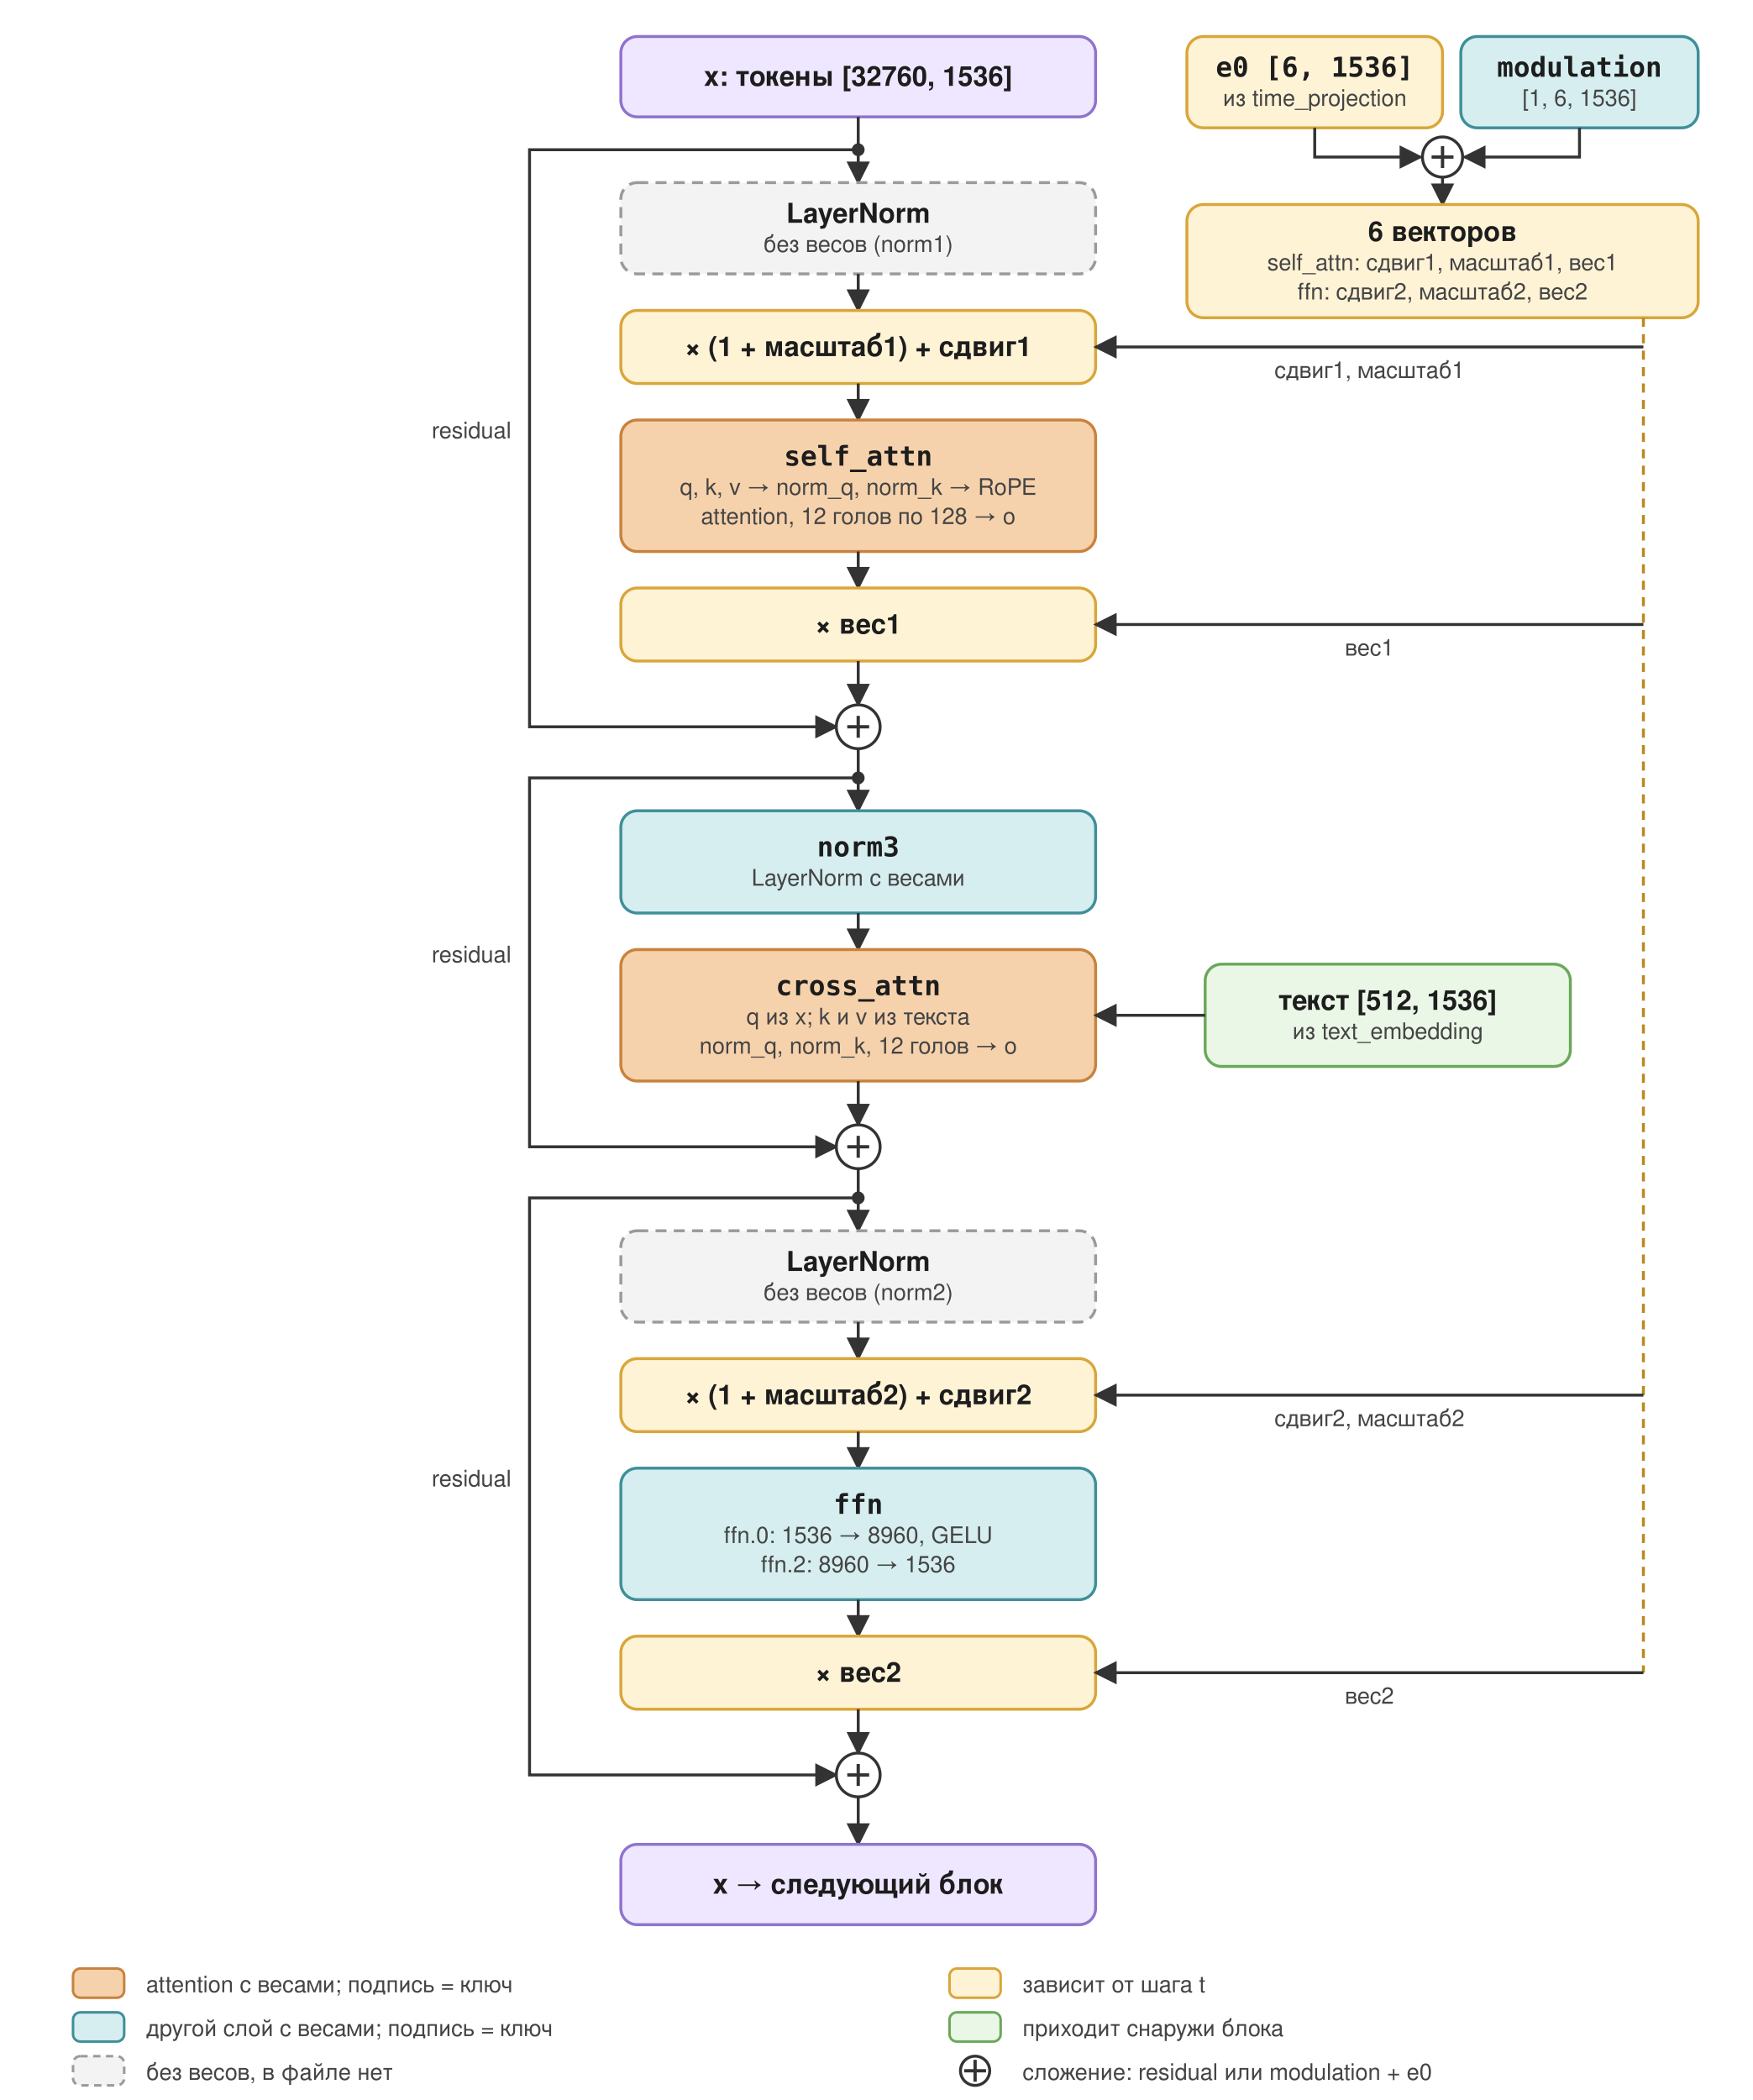
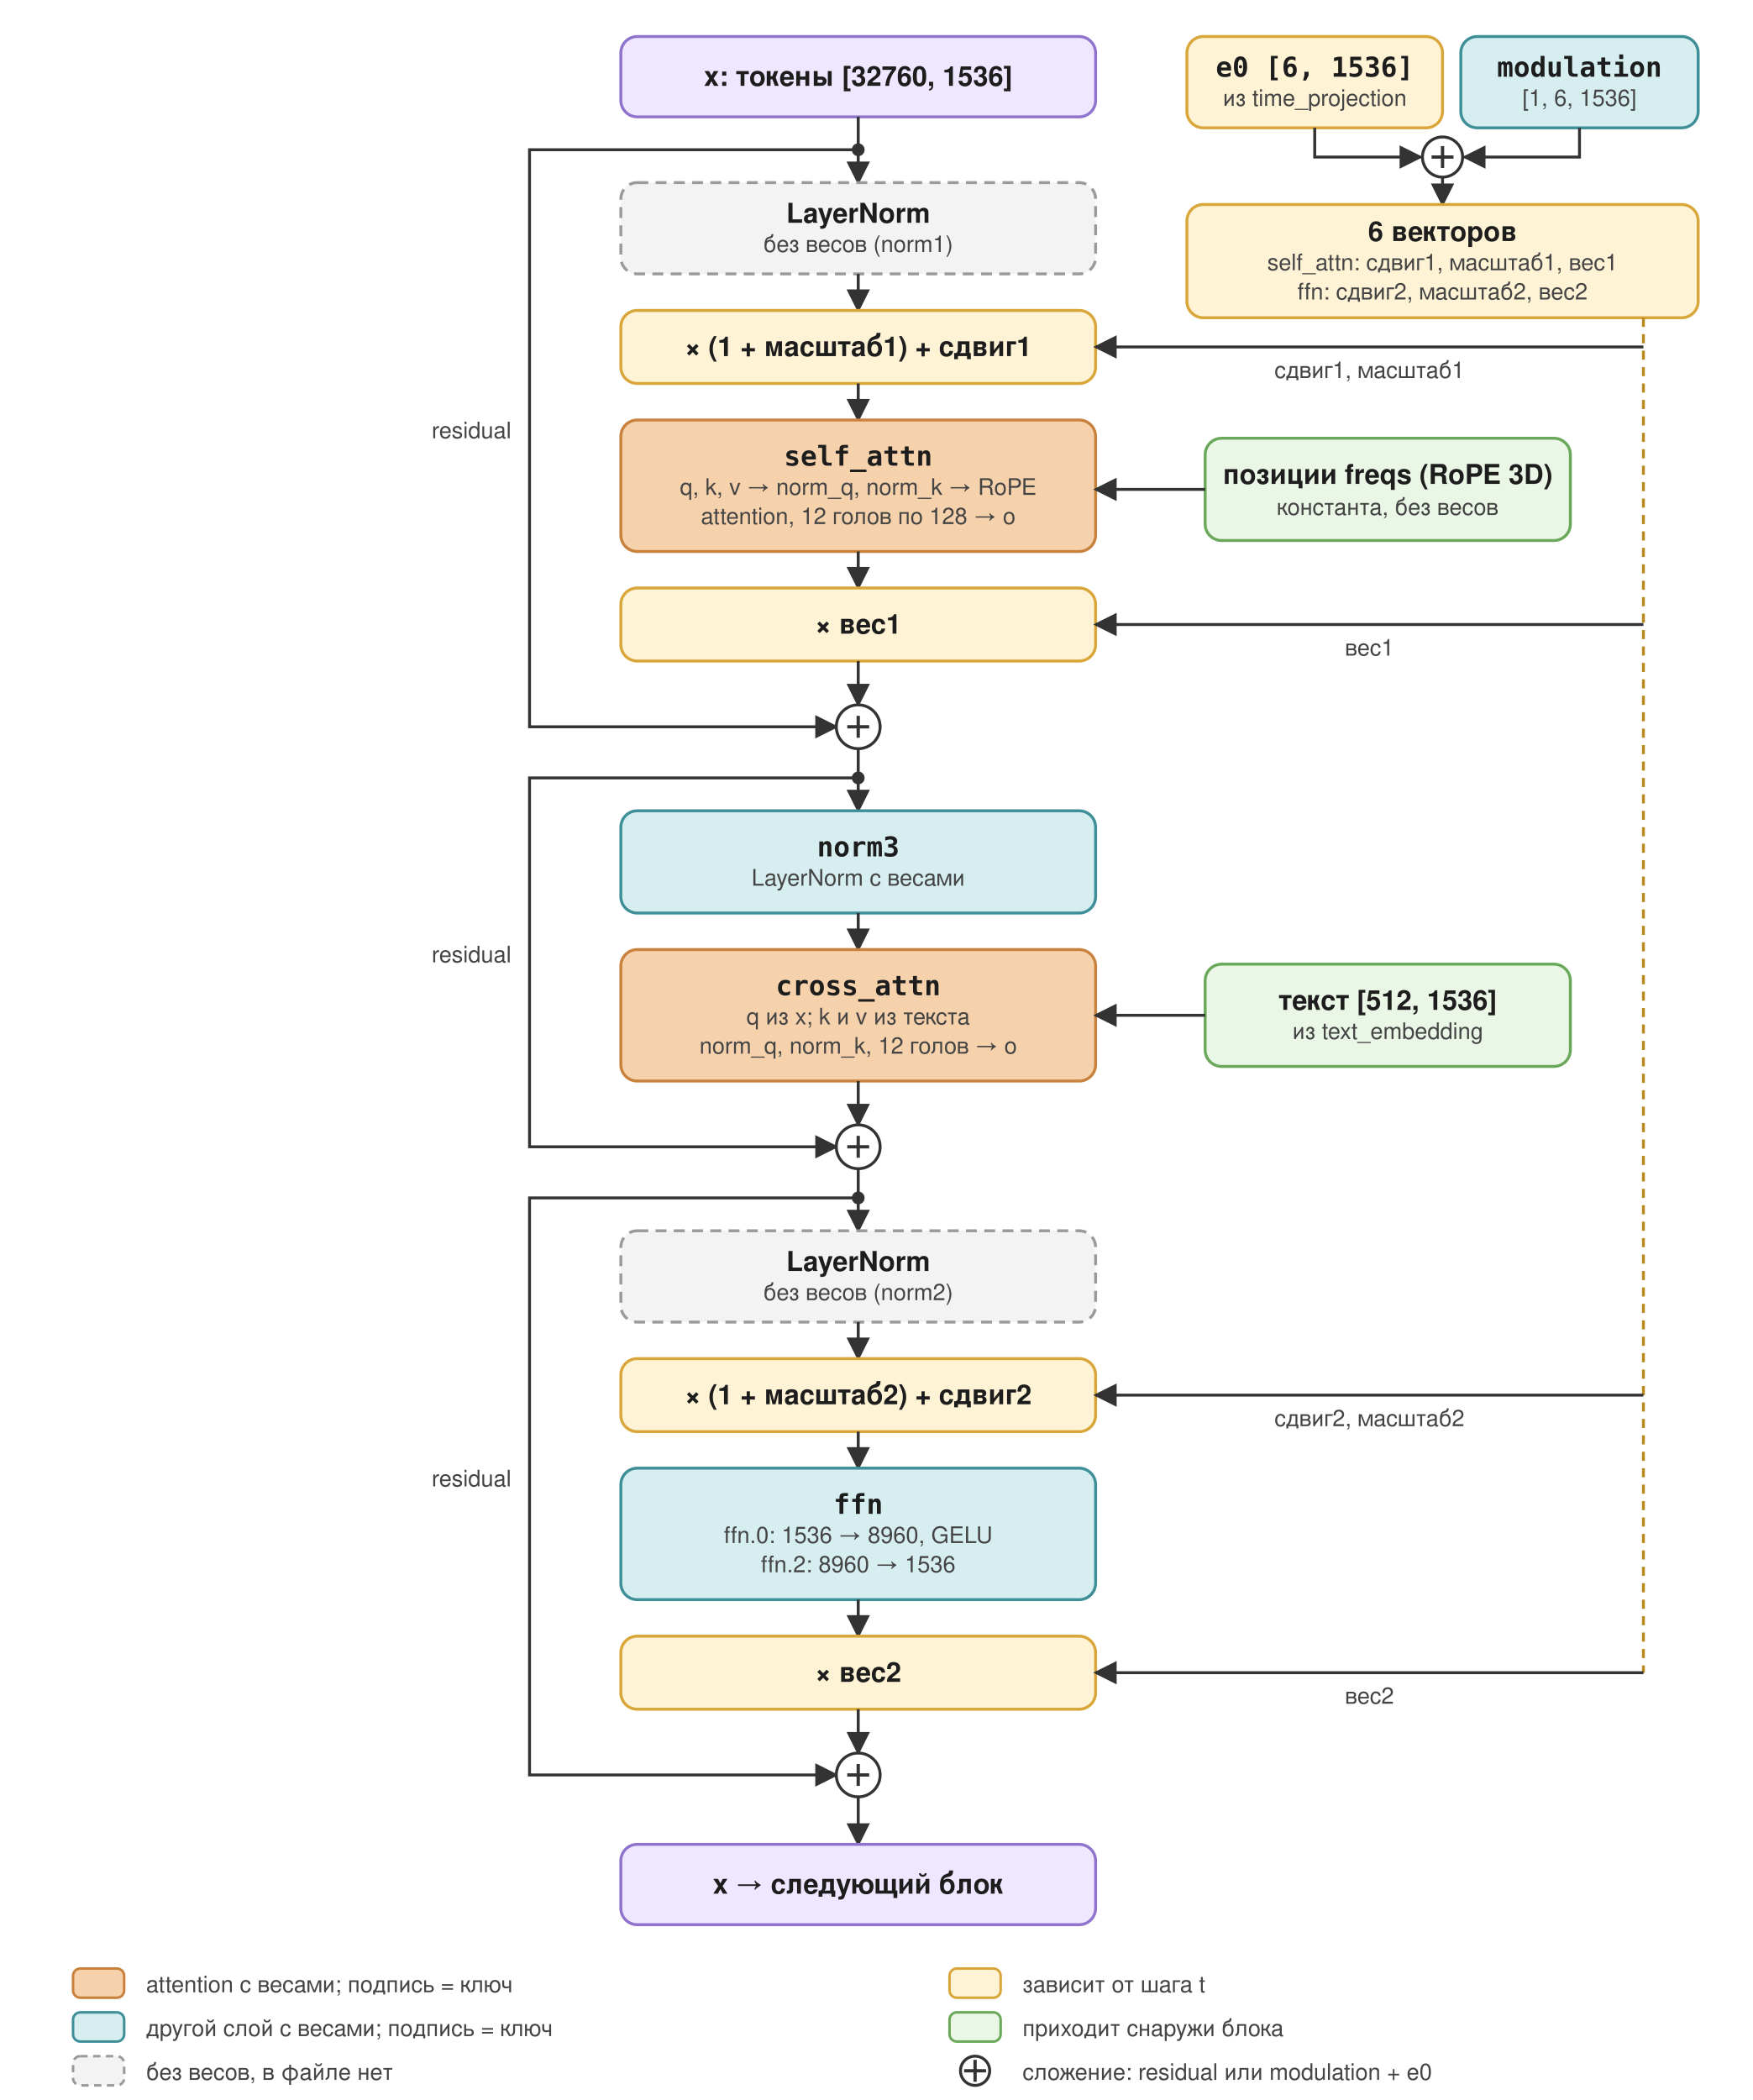
<svg xmlns="http://www.w3.org/2000/svg" width="960" height="1150" viewBox="0 0 960 1150">
  <defs>
    <marker id="a" viewBox="0 0 10 10" refX="9" refY="5" markerWidth="8" markerHeight="8" orient="auto-start-reverse">
      <path d="M0,0 L10,5 L0,10 z" fill="#333" />
    </marker>
  </defs>
  <rect width="960" height="1150" fill="#ffffff" />
  <rect x="340" y="20" width="260" height="44" rx="9" fill="#efe7ff" stroke="#8f73cc" stroke-width="1.6" />
  <text x="470.0" y="47.0" text-anchor="middle" font-family="Segoe UI, Helvetica, Arial, sans-serif" font-size="15" font-weight="600" fill="#1d1d1d">x: токены [32760, 1536]</text>
  <polyline points="470,64 470,100" fill="none" stroke="#333" stroke-width="1.6" marker-end="url(#a)" />
  <circle cx="470" cy="82" r="3.5" fill="#333" />
  <polyline points="470,82 290,82 290,398 458,398" fill="none" stroke="#333" stroke-width="1.6" marker-end="url(#a)" />
  <text x="280" y="240.0" text-anchor="end" font-family="Segoe UI, Helvetica, Arial, sans-serif" font-size="12.5" fill="#444">residual</text>
  <rect x="340" y="100" width="260" height="50" rx="9" fill="#f3f3f3" stroke="#9a9a9a" stroke-width="1.6" stroke-dasharray="6 4" />
  <text x="470.0" y="122.0" text-anchor="middle" font-family="Segoe UI, Helvetica, Arial, sans-serif" font-size="15" font-weight="600" fill="#1d1d1d">LayerNorm</text>
  <text x="470.0" y="138.0" text-anchor="middle" font-family="Segoe UI, Helvetica, Arial, sans-serif" font-size="12.5" fill="#444">без весов (norm1)</text>
  <polyline points="470,150 470,170" fill="none" stroke="#333" stroke-width="1.6" marker-end="url(#a)" />
  <rect x="340" y="170" width="260" height="40" rx="9" fill="#fff3d6" stroke="#d9a63a" stroke-width="1.6" />
  <text x="470.0" y="195.0" text-anchor="middle" font-family="Segoe UI, Helvetica, Arial, sans-serif" font-size="15" font-weight="600" fill="#1d1d1d">× (1 + масштаб1) + сдвиг1</text>
  <polyline points="470,210 470,230" fill="none" stroke="#333" stroke-width="1.6" marker-end="url(#a)" />
  <rect x="340" y="230" width="260" height="72" rx="9" fill="#f6d2ac" stroke="#c9823d" stroke-width="1.6" />
  <text x="470.0" y="255.0" text-anchor="middle" font-family="Consolas, Menlo, monospace" font-size="15" font-weight="bold" fill="#1d1d1d">self_attn</text>
  <text x="470.0" y="271.0" text-anchor="middle" font-family="Segoe UI, Helvetica, Arial, sans-serif" font-size="12.5" fill="#444">q, k, v → norm_q, norm_k → RoPE</text>
  <text x="470.0" y="287.0" text-anchor="middle" font-family="Segoe UI, Helvetica, Arial, sans-serif" font-size="12.5" fill="#444">attention, 12 голов по 128 → o</text>
  <polyline points="470,302 470,322" fill="none" stroke="#333" stroke-width="1.6" marker-end="url(#a)" />
  <rect x="340" y="322" width="260" height="40" rx="9" fill="#fff3d6" stroke="#d9a63a" stroke-width="1.6" />
  <text x="470.0" y="347.0" text-anchor="middle" font-family="Segoe UI, Helvetica, Arial, sans-serif" font-size="15" font-weight="600" fill="#1d1d1d">× вес1</text>
  <polyline points="470,362 470,386" fill="none" stroke="#333" stroke-width="1.6" marker-end="url(#a)" />
  <circle cx="470" cy="398" r="12" fill="#fff" stroke="#333" stroke-width="1.6" />
  <line x1="464" y1="398" x2="476" y2="398" stroke="#333" stroke-width="1.8" />
  <line x1="470" y1="392" x2="470" y2="404" stroke="#333" stroke-width="1.8" />
  <polyline points="470,410 470,444" fill="none" stroke="#333" stroke-width="1.6" marker-end="url(#a)" />
  <circle cx="470" cy="426" r="3.5" fill="#333" />
  <polyline points="470,426 290,426 290,628 458,628" fill="none" stroke="#333" stroke-width="1.6" marker-end="url(#a)" />
  <text x="280" y="527.0" text-anchor="end" font-family="Segoe UI, Helvetica, Arial, sans-serif" font-size="12.5" fill="#444">residual</text>
  <rect x="340" y="444" width="260" height="56" rx="9" fill="#d6eef0" stroke="#3f8f99" stroke-width="1.6" />
  <text x="470.0" y="469.0" text-anchor="middle" font-family="Consolas, Menlo, monospace" font-size="15" font-weight="bold" fill="#1d1d1d">norm3</text>
  <text x="470.0" y="485.0" text-anchor="middle" font-family="Segoe UI, Helvetica, Arial, sans-serif" font-size="12.5" fill="#444">LayerNorm с весами</text>
  <polyline points="470,500 470,520" fill="none" stroke="#333" stroke-width="1.6" marker-end="url(#a)" />
  <rect x="340" y="520" width="260" height="72" rx="9" fill="#f6d2ac" stroke="#c9823d" stroke-width="1.6" />
  <text x="470.0" y="545.0" text-anchor="middle" font-family="Consolas, Menlo, monospace" font-size="15" font-weight="bold" fill="#1d1d1d">cross_attn</text>
  <text x="470.0" y="561.0" text-anchor="middle" font-family="Segoe UI, Helvetica, Arial, sans-serif" font-size="12.5" fill="#444">q из x; k и v из текста</text>
  <text x="470.0" y="577.0" text-anchor="middle" font-family="Segoe UI, Helvetica, Arial, sans-serif" font-size="12.5" fill="#444">norm_q, norm_k, 12 голов → o</text>
  <polyline points="470,592 470,616" fill="none" stroke="#333" stroke-width="1.6" marker-end="url(#a)" />
  <circle cx="470" cy="628" r="12" fill="#fff" stroke="#333" stroke-width="1.6" />
  <line x1="464" y1="628" x2="476" y2="628" stroke="#333" stroke-width="1.8" />
  <line x1="470" y1="622" x2="470" y2="634" stroke="#333" stroke-width="1.8" />
  <rect x="660" y="528" width="200" height="56" rx="9" fill="#eaf6e6" stroke="#6aa85a" stroke-width="1.6" />
  <text x="760.0" y="553.0" text-anchor="middle" font-family="Segoe UI, Helvetica, Arial, sans-serif" font-size="15" font-weight="600" fill="#1d1d1d">текст [512, 1536]</text>
  <text x="760.0" y="569.0" text-anchor="middle" font-family="Segoe UI, Helvetica, Arial, sans-serif" font-size="12.5" fill="#444">из text_embedding</text>
  <polyline points="660,556 600,556" fill="none" stroke="#333" stroke-width="1.6" marker-end="url(#a)" />
  <polyline points="470,640 470,674" fill="none" stroke="#333" stroke-width="1.6" marker-end="url(#a)" />
  <circle cx="470" cy="656" r="3.5" fill="#333" />
  <polyline points="470,656 290,656 290,972 458,972" fill="none" stroke="#333" stroke-width="1.6" marker-end="url(#a)" />
  <text x="280" y="814.0" text-anchor="end" font-family="Segoe UI, Helvetica, Arial, sans-serif" font-size="12.5" fill="#444">residual</text>
  <rect x="340" y="674" width="260" height="50" rx="9" fill="#f3f3f3" stroke="#9a9a9a" stroke-width="1.6" stroke-dasharray="6 4" />
  <text x="470.0" y="696.0" text-anchor="middle" font-family="Segoe UI, Helvetica, Arial, sans-serif" font-size="15" font-weight="600" fill="#1d1d1d">LayerNorm</text>
  <text x="470.0" y="712.0" text-anchor="middle" font-family="Segoe UI, Helvetica, Arial, sans-serif" font-size="12.5" fill="#444">без весов (norm2)</text>
  <polyline points="470,724 470,744" fill="none" stroke="#333" stroke-width="1.6" marker-end="url(#a)" />
  <rect x="340" y="744" width="260" height="40" rx="9" fill="#fff3d6" stroke="#d9a63a" stroke-width="1.6" />
  <text x="470.0" y="769.0" text-anchor="middle" font-family="Segoe UI, Helvetica, Arial, sans-serif" font-size="15" font-weight="600" fill="#1d1d1d">× (1 + масштаб2) + сдвиг2</text>
  <polyline points="470,784 470,804" fill="none" stroke="#333" stroke-width="1.6" marker-end="url(#a)" />
  <rect x="340" y="804" width="260" height="72" rx="9" fill="#d6eef0" stroke="#3f8f99" stroke-width="1.6" />
  <text x="470.0" y="829.0" text-anchor="middle" font-family="Consolas, Menlo, monospace" font-size="15" font-weight="bold" fill="#1d1d1d">ffn</text>
  <text x="470.0" y="845.0" text-anchor="middle" font-family="Segoe UI, Helvetica, Arial, sans-serif" font-size="12.5" fill="#444">ffn.0: 1536 → 8960, GELU</text>
  <text x="470.0" y="861.0" text-anchor="middle" font-family="Segoe UI, Helvetica, Arial, sans-serif" font-size="12.5" fill="#444">ffn.2: 8960 → 1536</text>
  <polyline points="470,876 470,896" fill="none" stroke="#333" stroke-width="1.6" marker-end="url(#a)" />
  <rect x="340" y="896" width="260" height="40" rx="9" fill="#fff3d6" stroke="#d9a63a" stroke-width="1.6" />
  <text x="470.0" y="921.0" text-anchor="middle" font-family="Segoe UI, Helvetica, Arial, sans-serif" font-size="15" font-weight="600" fill="#1d1d1d">× вес2</text>
  <polyline points="470,936 470,960" fill="none" stroke="#333" stroke-width="1.6" marker-end="url(#a)" />
  <circle cx="470" cy="972" r="12" fill="#fff" stroke="#333" stroke-width="1.6" />
  <line x1="464" y1="972" x2="476" y2="972" stroke="#333" stroke-width="1.8" />
  <line x1="470" y1="966" x2="470" y2="978" stroke="#333" stroke-width="1.8" />
  <polyline points="470,984 470,1010" fill="none" stroke="#333" stroke-width="1.6" marker-end="url(#a)" />
  <rect x="340" y="1010" width="260" height="44" rx="9" fill="#efe7ff" stroke="#8f73cc" stroke-width="1.6" />
  <text x="470.0" y="1037.0" text-anchor="middle" font-family="Segoe UI, Helvetica, Arial, sans-serif" font-size="15" font-weight="600" fill="#1d1d1d">x → следующий блок</text>
  <rect x="650" y="20" width="140" height="50" rx="9" fill="#fff3d6" stroke="#d9a63a" stroke-width="1.6" />
  <text x="720.0" y="42.0" text-anchor="middle" font-family="Consolas, Menlo, monospace" font-size="15" font-weight="bold" fill="#1d1d1d">e0 [6, 1536]</text>
  <text x="720.0" y="58.0" text-anchor="middle" font-family="Segoe UI, Helvetica, Arial, sans-serif" font-size="12.5" fill="#444">из time_projection</text>
  <rect x="800" y="20" width="130" height="50" rx="9" fill="#d6eef0" stroke="#3f8f99" stroke-width="1.6" />
  <text x="865.0" y="42.0" text-anchor="middle" font-family="Consolas, Menlo, monospace" font-size="15" font-weight="bold" fill="#1d1d1d">modulation</text>
  <text x="865.0" y="58.0" text-anchor="middle" font-family="Segoe UI, Helvetica, Arial, sans-serif" font-size="12.5" fill="#444">[1, 6, 1536]</text>
  <polyline points="720,70 720,86 778,86" fill="none" stroke="#333" stroke-width="1.6" marker-end="url(#a)" />
  <polyline points="865,70 865,86 802,86" fill="none" stroke="#333" stroke-width="1.6" marker-end="url(#a)" />
  <circle cx="790" cy="86" r="11" fill="#fff" stroke="#333" stroke-width="1.6" />
  <line x1="784" y1="86" x2="796" y2="86" stroke="#333" stroke-width="1.8" />
  <line x1="790" y1="80" x2="790" y2="92" stroke="#333" stroke-width="1.8" />
  <polyline points="790,97 790,112" fill="none" stroke="#333" stroke-width="1.6" marker-end="url(#a)" />
  <rect x="650" y="112" width="280" height="62" rx="9" fill="#fff3d6" stroke="#d9a63a" stroke-width="1.6" />
  <text x="790.0" y="132.0" text-anchor="middle" font-family="Segoe UI, Helvetica, Arial, sans-serif" font-size="15" font-weight="600" fill="#1d1d1d">6 векторов</text>
  <text x="790.0" y="148.0" text-anchor="middle" font-family="Segoe UI, Helvetica, Arial, sans-serif" font-size="12.5" fill="#444">self_attn: сдвиг1, масштаб1, вес1</text>
  <text x="790.0" y="164.0" text-anchor="middle" font-family="Segoe UI, Helvetica, Arial, sans-serif" font-size="12.5" fill="#444">ffn: сдвиг2, масштаб2, вес2</text>
  <polyline points="900,174 900,916" fill="none" stroke="#b98a1f" stroke-width="1.6" stroke-dasharray="5 4" />
  <polyline points="900,190 600,190" fill="none" stroke="#333" stroke-width="1.6" marker-end="url(#a)" />
  <text x="750.0" y="207" text-anchor="middle" font-family="Segoe UI, Helvetica, Arial, sans-serif" font-size="12.5" fill="#444">сдвиг1, масштаб1</text>
  <polyline points="900,342 600,342" fill="none" stroke="#333" stroke-width="1.6" marker-end="url(#a)" />
  <text x="750.0" y="359" text-anchor="middle" font-family="Segoe UI, Helvetica, Arial, sans-serif" font-size="12.5" fill="#444">вес1</text>
  <polyline points="900,764 600,764" fill="none" stroke="#333" stroke-width="1.6" marker-end="url(#a)" />
  <text x="750.0" y="781" text-anchor="middle" font-family="Segoe UI, Helvetica, Arial, sans-serif" font-size="12.5" fill="#444">сдвиг2, масштаб2</text>
  <polyline points="900,916 600,916" fill="none" stroke="#333" stroke-width="1.6" marker-end="url(#a)" />
  <text x="750.0" y="933" text-anchor="middle" font-family="Segoe UI, Helvetica, Arial, sans-serif" font-size="12.5" fill="#444">вес2</text>
  <rect x="40" y="1078" width="28" height="16" rx="4" fill="#f6d2ac" stroke="#c9823d" stroke-width="1.4" />
  <text x="80" y="1091" text-anchor="start" font-family="Segoe UI, Helvetica, Arial, sans-serif" font-size="12.5" fill="#444">attention с весами; подпись = ключ</text>
  <rect x="40" y="1102" width="28" height="16" rx="4" fill="#d6eef0" stroke="#3f8f99" stroke-width="1.4" />
  <text x="80" y="1115" text-anchor="start" font-family="Segoe UI, Helvetica, Arial, sans-serif" font-size="12.5" fill="#444">другой слой с весами; подпись = ключ</text>
  <rect x="40" y="1126" width="28" height="16" rx="4" fill="#f3f3f3" stroke="#9a9a9a" stroke-width="1.4" stroke-dasharray="4 3" />
  <text x="80" y="1139" text-anchor="start" font-family="Segoe UI, Helvetica, Arial, sans-serif" font-size="12.5" fill="#444">без весов, в файле нет</text>
  <rect x="520" y="1078" width="28" height="16" rx="4" fill="#fff3d6" stroke="#d9a63a" stroke-width="1.4" />
  <text x="560" y="1091" text-anchor="start" font-family="Segoe UI, Helvetica, Arial, sans-serif" font-size="12.5" fill="#444">зависит от шага t</text>
  <rect x="520" y="1102" width="28" height="16" rx="4" fill="#eaf6e6" stroke="#6aa85a" stroke-width="1.4" />
  <text x="560" y="1115" text-anchor="start" font-family="Segoe UI, Helvetica, Arial, sans-serif" font-size="12.5" fill="#444">приходит снаружи блока</text>
  <circle cx="534" cy="1134" r="8" fill="#fff" stroke="#333" stroke-width="1.6" />
  <line x1="528" y1="1134" x2="540" y2="1134" stroke="#333" stroke-width="1.8" />
  <line x1="534" y1="1128" x2="534" y2="1140" stroke="#333" stroke-width="1.8" />
  <text x="560" y="1139" text-anchor="start" font-family="Segoe UI, Helvetica, Arial, sans-serif" font-size="12.5" fill="#444">сложение: residual или modulation + e0</text>
+   <rect x="660" y="240" width="200" height="56" rx="9" fill="#eaf6e6" stroke="#6aa85a" stroke-width="1.6" />
+   <text x="760" y="265" text-anchor="middle" font-family="Segoe UI, Helvetica, Arial, sans-serif" font-size="15" font-weight="600" fill="#1d1d1d">позиции freqs (RoPE 3D)</text>
+   <text x="760" y="282" text-anchor="middle" font-family="Segoe UI, Helvetica, Arial, sans-serif" font-size="12.5" fill="#444">константа, без весов</text>
+   <polyline points="660,268 600,268" fill="none" stroke="#333" stroke-width="1.6" marker-end="url(#a)" />
</svg>
